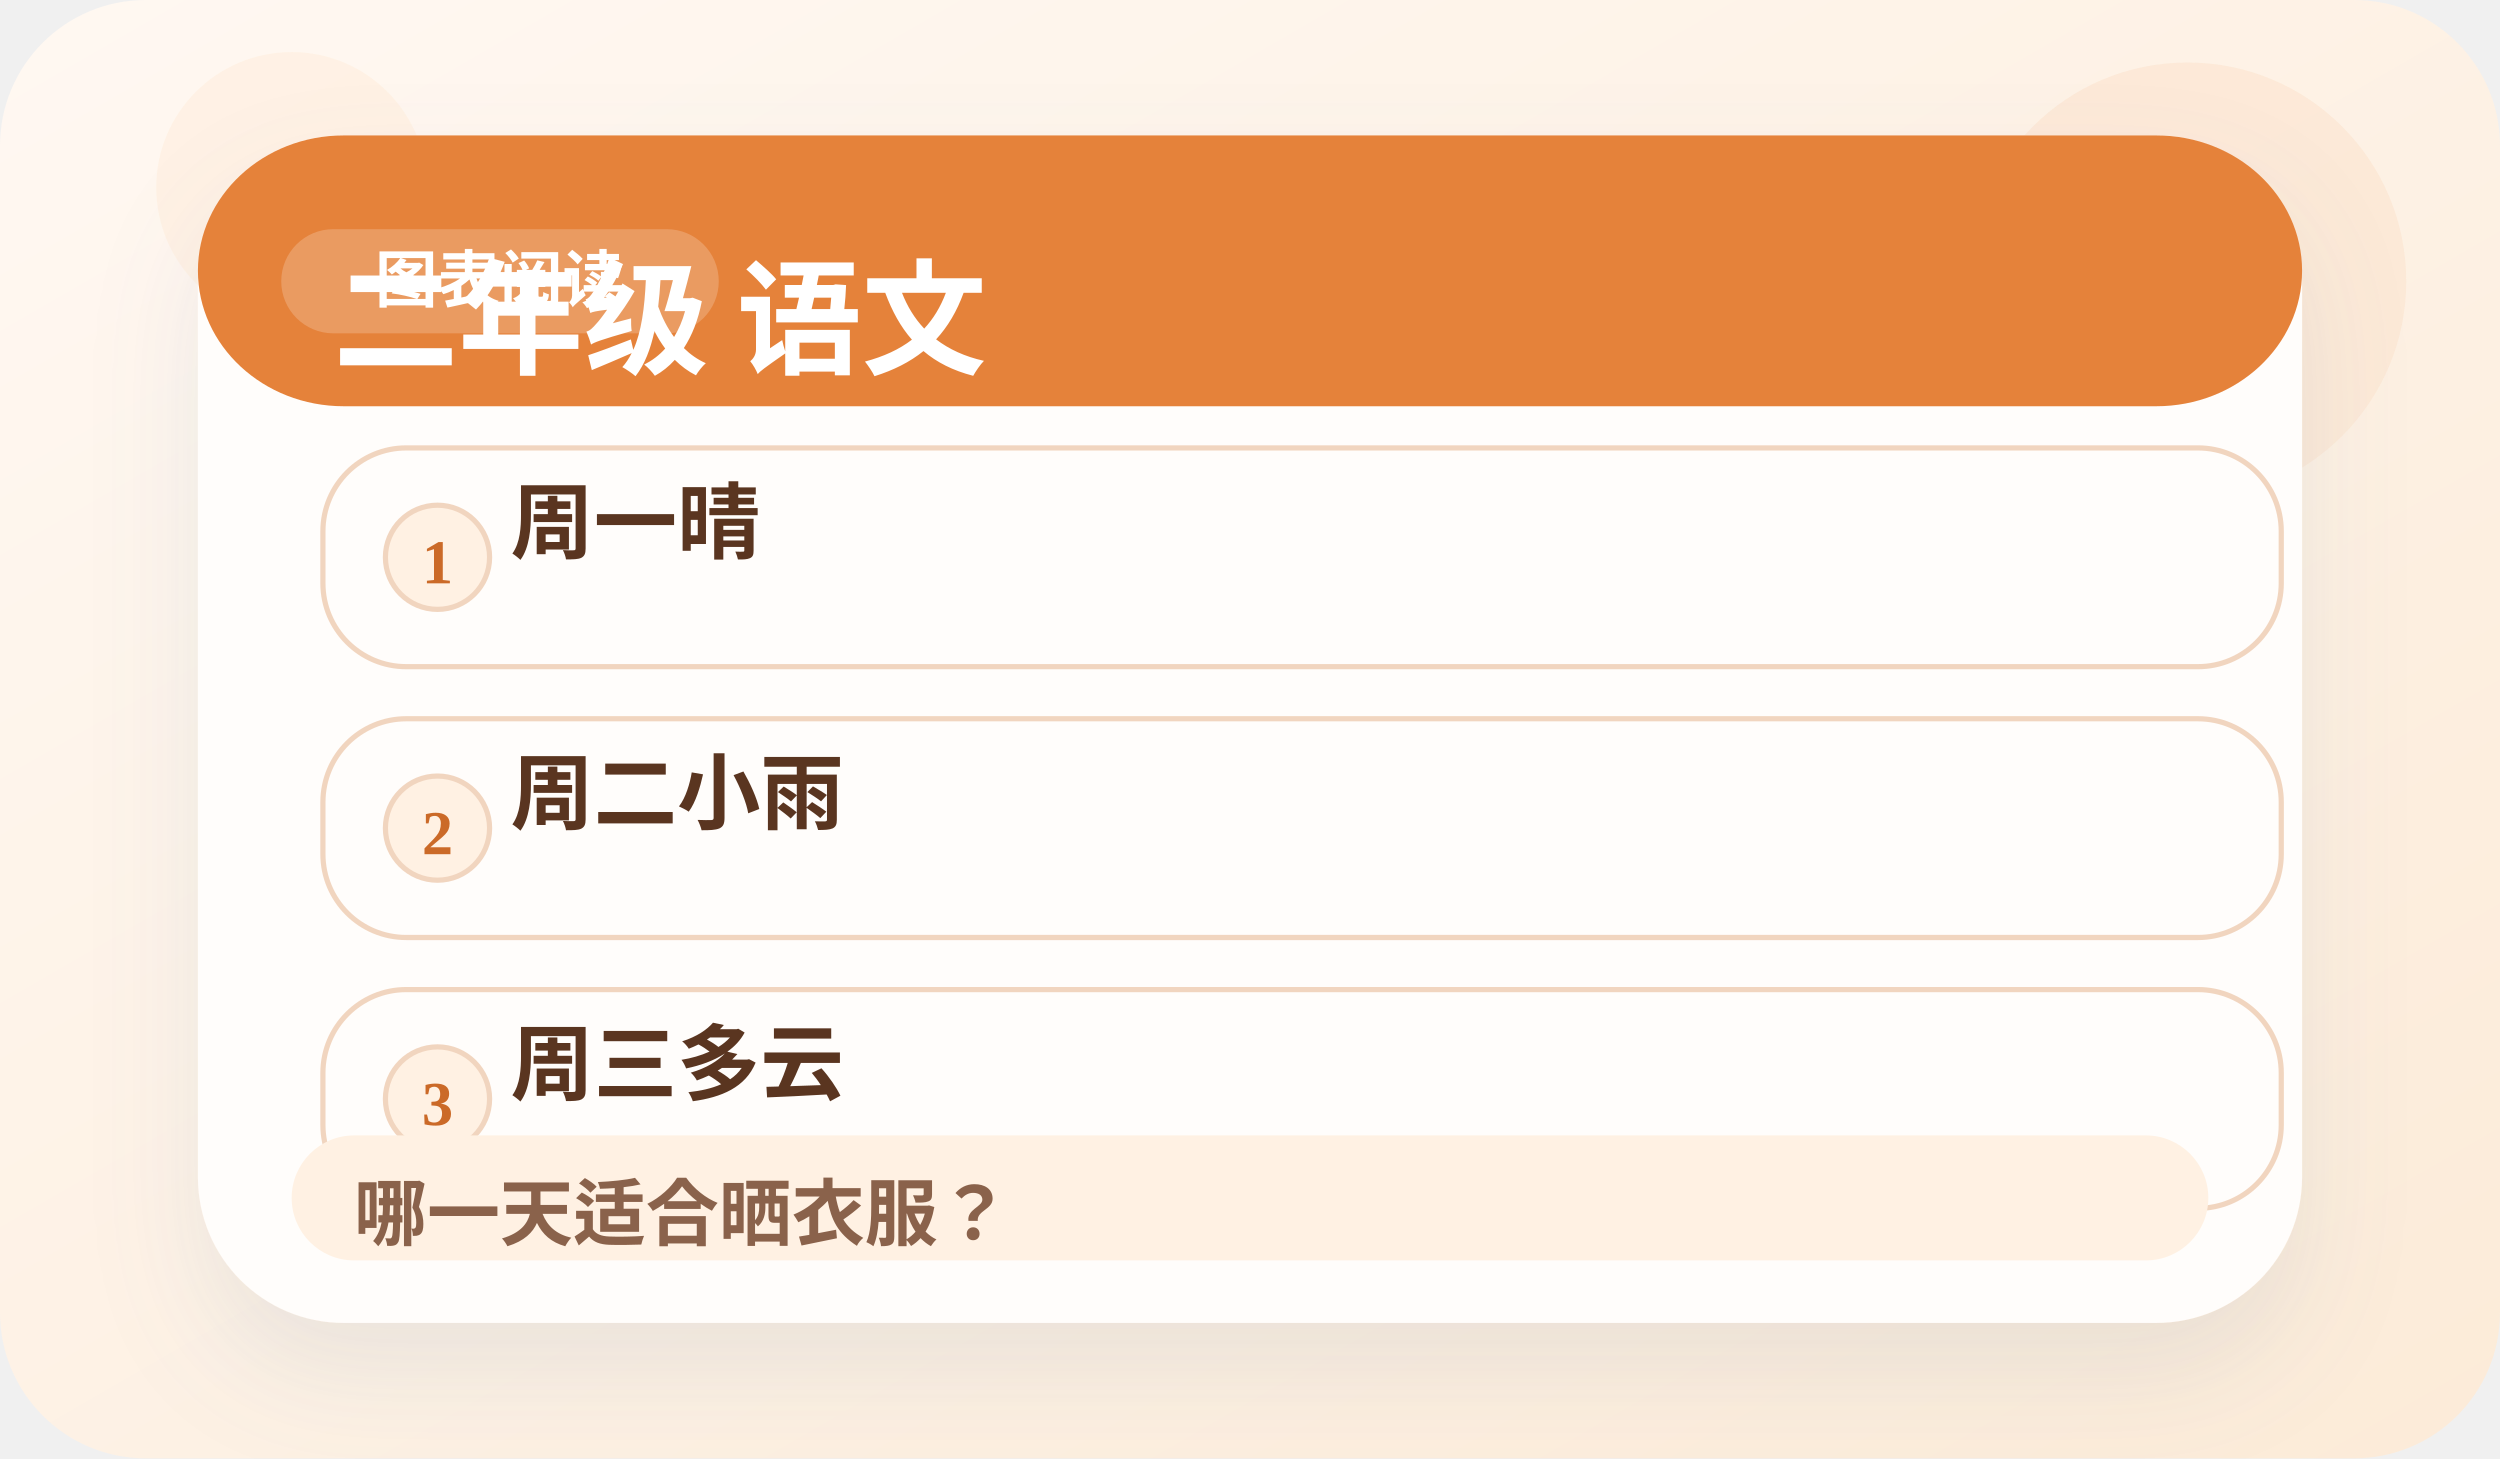
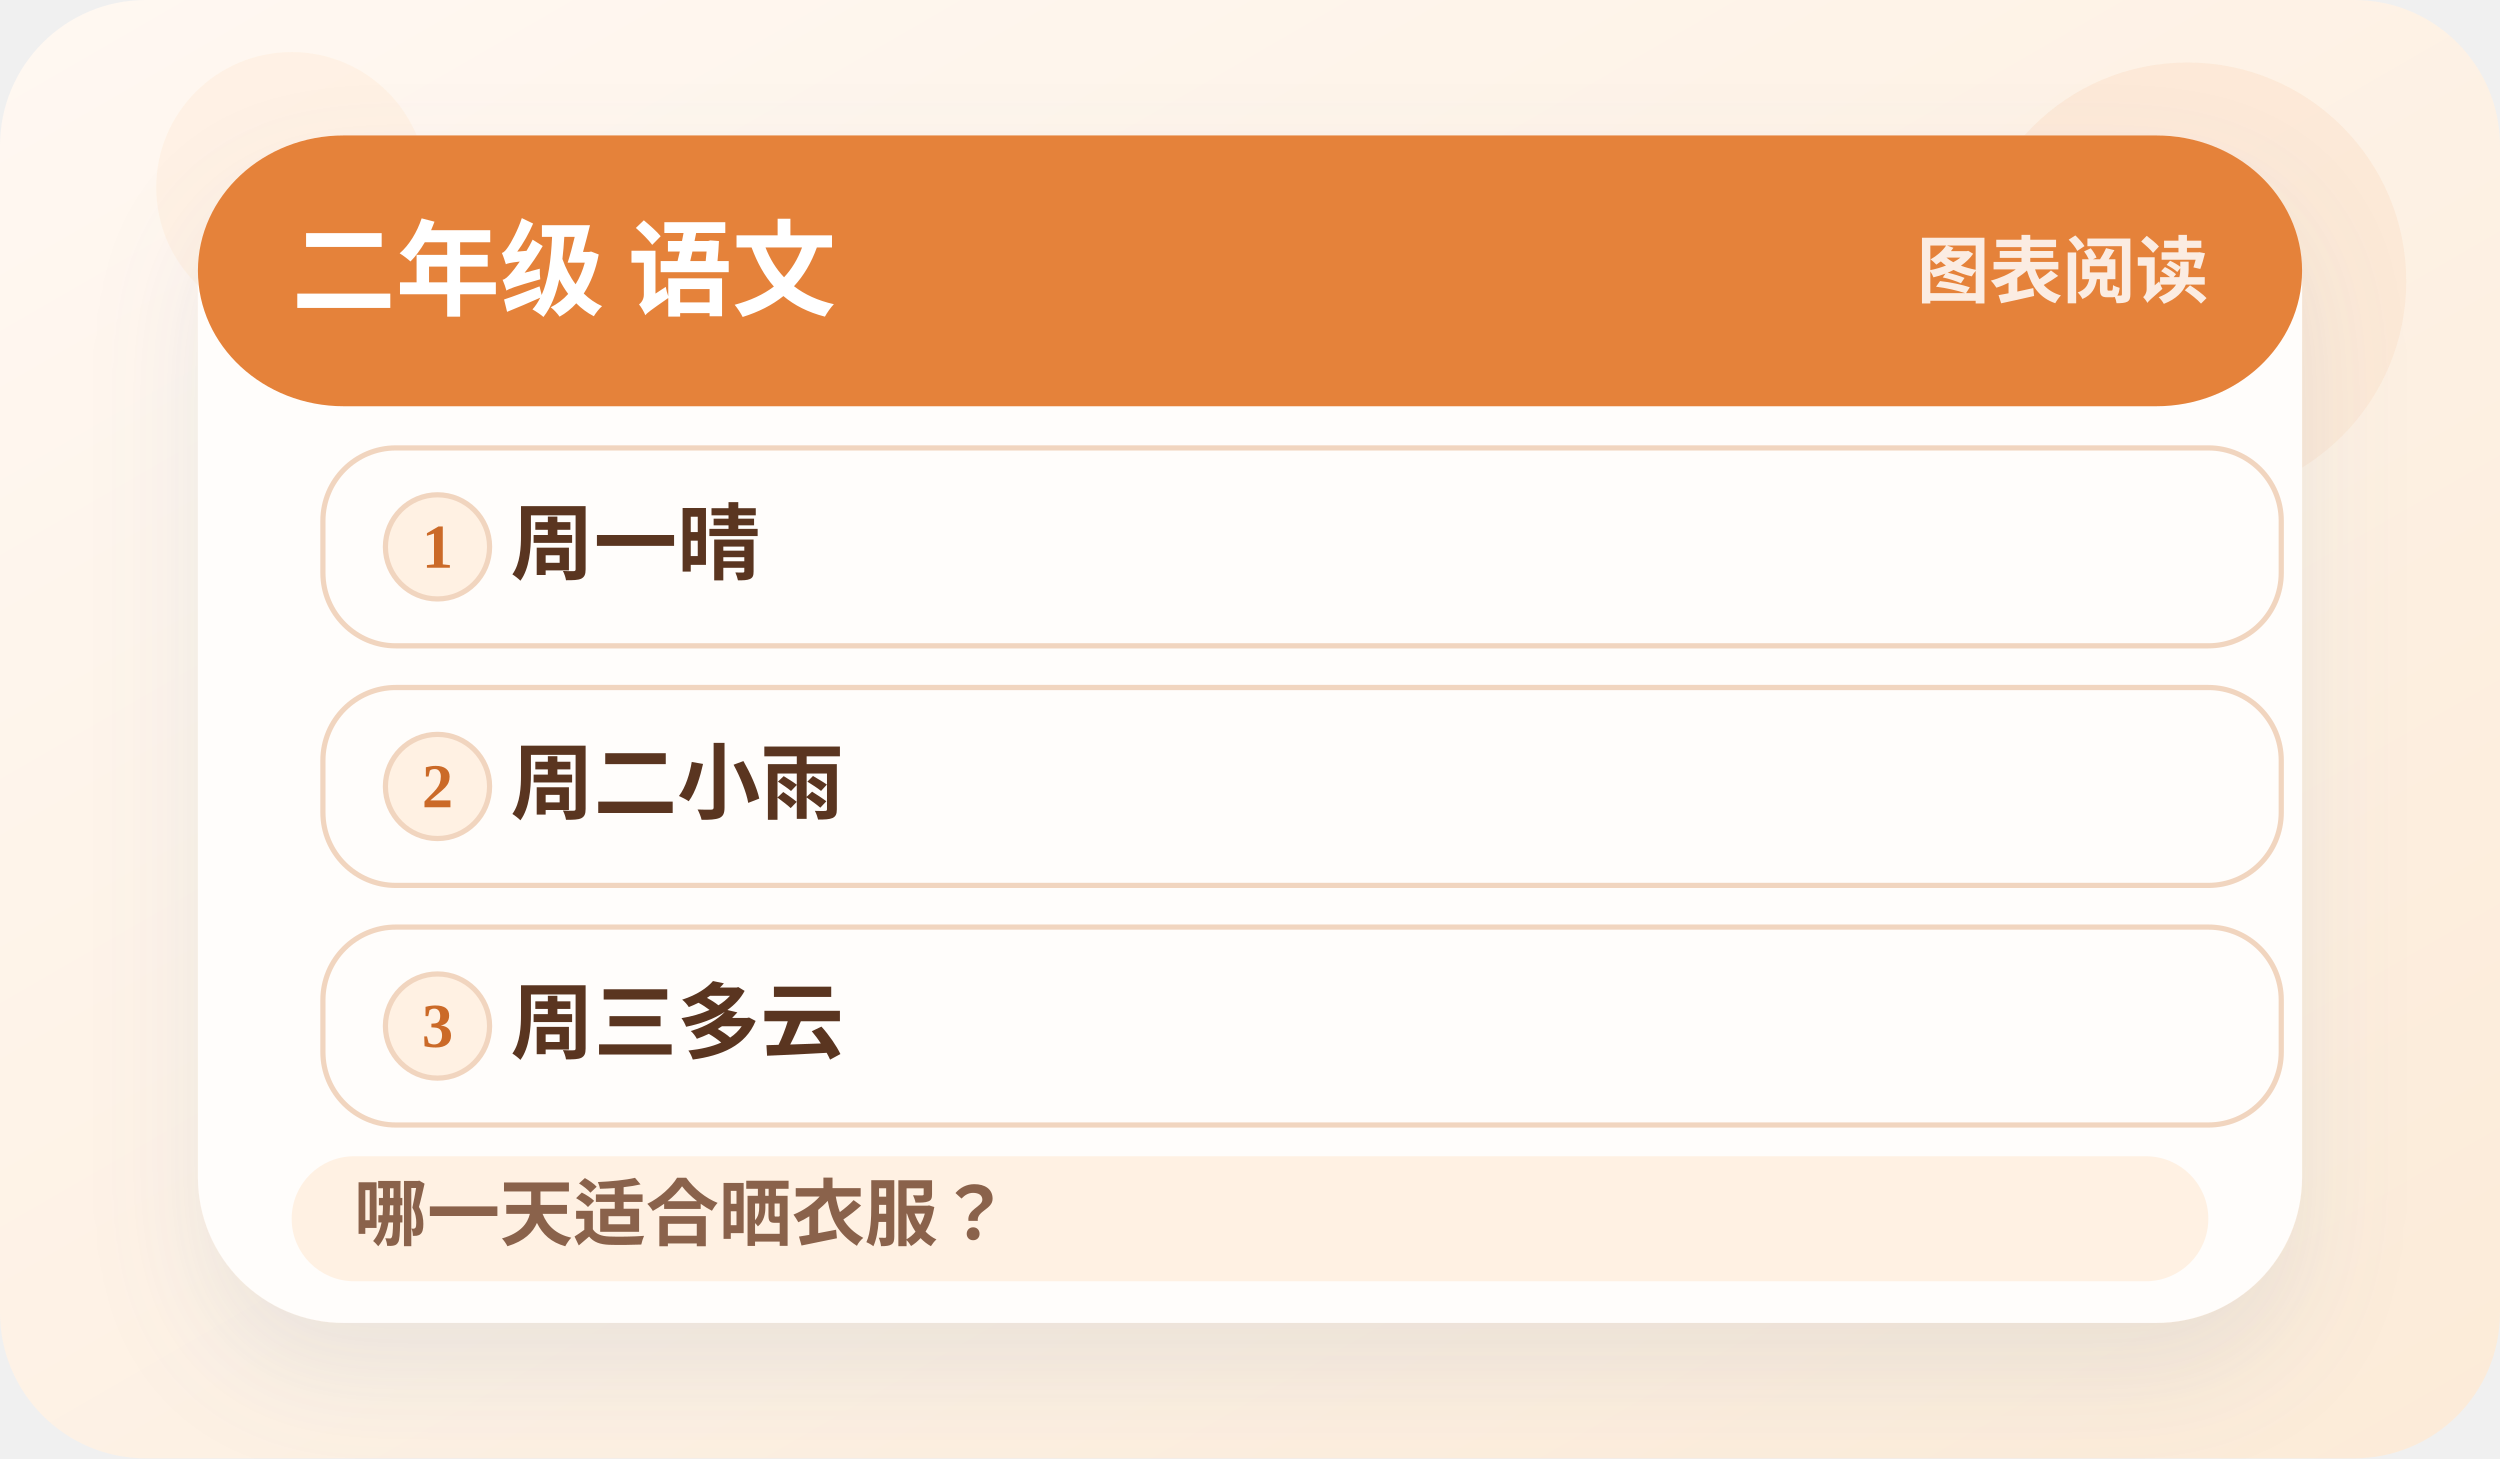
<svg xmlns="http://www.w3.org/2000/svg" viewBox="0 0 480 280">
  <defs>
    <linearGradient id="bg" x1="0%" y1="0%" x2="100%" y2="100%">
      <stop offset="0%" stop-color="#FFF8F2" />
      <stop offset="100%" stop-color="#FCEBD8" />
    </linearGradient>
    <filter id="shadow" x="-10%" y="-10%" width="120%" height="130%">
      <feDropShadow dx="0" dy="10" stdDeviation="10" flood-color="#7A94AA" flood-opacity="0.14" />
    </filter>
  </defs>
  <rect width="480" height="280" rx="28" fill="url(#bg)" />
  <circle cx="420" cy="54" r="42" fill="#FCE6D2" opacity="0.72" />
  <circle cx="56" cy="36" r="26" fill="#FFF1E3" opacity="0.9" />
  <rect x="38" y="26" width="404" height="228" rx="28" fill="#FFFDFB" filter="url(#shadow)" />
  <rect x="38" y="26" width="404" height="52" rx="28" fill="#E5823A" />
-   <rect x="54" y="44" width="84" height="20" rx="10" fill="rgba(255,255,255,0.20)" />
-   <text x="96" y="58" text-anchor="middle" font-size="12" fill="#FFFFFF" font-weight="700">图表阅读</text>
-   <text x="64" y="112" font-size="24" fill="#5A3520" font-weight="800">天气记录</text>
-   <text x="64" y="70" font-size="24" fill="#FFFFFF" font-weight="800">二年级 语文</text>
-   <rect x="62" y="86" width="376" height="42" rx="16" fill="#FFFDFB" stroke="#F1D5BF" />
-   <circle cx="84" cy="107" r="10" fill="#FFF1E3" stroke="#F1D5BF" />
-   <text x="84" y="112" text-anchor="middle" font-size="12" fill="#CB6A28" font-weight="700">1</text>
-   <text x="98" y="106" font-size="16" fill="#5A3520" font-weight="600">
-     <tspan x="98" y="106">周一晴</tspan>
+   <text x="56" y="59" font-size="20" fill="#FFFFFF" font-weight="800">二年级 语文</text>
+   <text x="424" y="57" text-anchor="end" font-size="14" fill="rgba(255,255,255,0.85)" font-weight="700">图表阅读</text>
+   <rect x="62" y="86" width="376" height="38" rx="14" fill="#FFFDFB" stroke="#F1D5BF" />
+   <circle cx="84" cy="105" r="10" fill="#FFF1E3" stroke="#F1D5BF" />
+   <text x="84" y="109" text-anchor="middle" font-size="12" fill="#CB6A28" font-weight="700">1</text>
+   <text x="98" font-size="16" fill="#5A3520" font-weight="600">
+     <tspan x="98" y="110">周一晴</tspan>
  </text>
-   <rect x="62" y="138" width="376" height="42" rx="16" fill="#FFFDFB" stroke="#F1D5BF" />
-   <circle cx="84" cy="159" r="10" fill="#FFF1E3" stroke="#F1D5BF" />
-   <text x="84" y="164" text-anchor="middle" font-size="12" fill="#CB6A28" font-weight="700">2</text>
-   <text x="98" y="158" font-size="16" fill="#5A3520" font-weight="600">
-     <tspan x="98" y="158">周二小雨</tspan>
+   <rect x="62" y="132" width="376" height="38" rx="14" fill="#FFFDFB" stroke="#F1D5BF" />
+   <circle cx="84" cy="151" r="10" fill="#FFF1E3" stroke="#F1D5BF" />
+   <text x="84" y="155" text-anchor="middle" font-size="12" fill="#CB6A28" font-weight="700">2</text>
+   <text x="98" font-size="16" fill="#5A3520" font-weight="600">
+     <tspan x="98" y="156">周二小雨</tspan>
  </text>
-   <rect x="62" y="190" width="376" height="42" rx="16" fill="#FFFDFB" stroke="#F1D5BF" />
-   <circle cx="84" cy="211" r="10" fill="#FFF1E3" stroke="#F1D5BF" />
-   <text x="84" y="216" text-anchor="middle" font-size="12" fill="#CB6A28" font-weight="700">3</text>
-   <text x="98" y="210" font-size="16" fill="#5A3520" font-weight="600">
-     <tspan x="98" y="210">周三多云</tspan>
+   <rect x="62" y="178" width="376" height="38" rx="14" fill="#FFFDFB" stroke="#F1D5BF" />
+   <circle cx="84" cy="197" r="10" fill="#FFF1E3" stroke="#F1D5BF" />
+   <text x="84" y="201" text-anchor="middle" font-size="12" fill="#CB6A28" font-weight="700">3</text>
+   <text x="98" font-size="16" fill="#5A3520" font-weight="600">
+     <tspan x="98" y="202">周三多云</tspan>
  </text>
-   <rect x="56" y="218" width="368" height="24" rx="12" fill="#FFF1E3" />
-   <text x="68" y="238" font-size="14" fill="#8A624B" font-weight="600">
-     <tspan x="68" y="238">哪一天适合晒衣服？</tspan>
-   </text>
+   <rect x="56" y="222" width="368" height="24" rx="12" fill="#FFF1E3" />
+   <text x="68" y="238" font-size="14" fill="#8A624B" font-weight="600">哪一天适合晒衣服？</text>
</svg>
